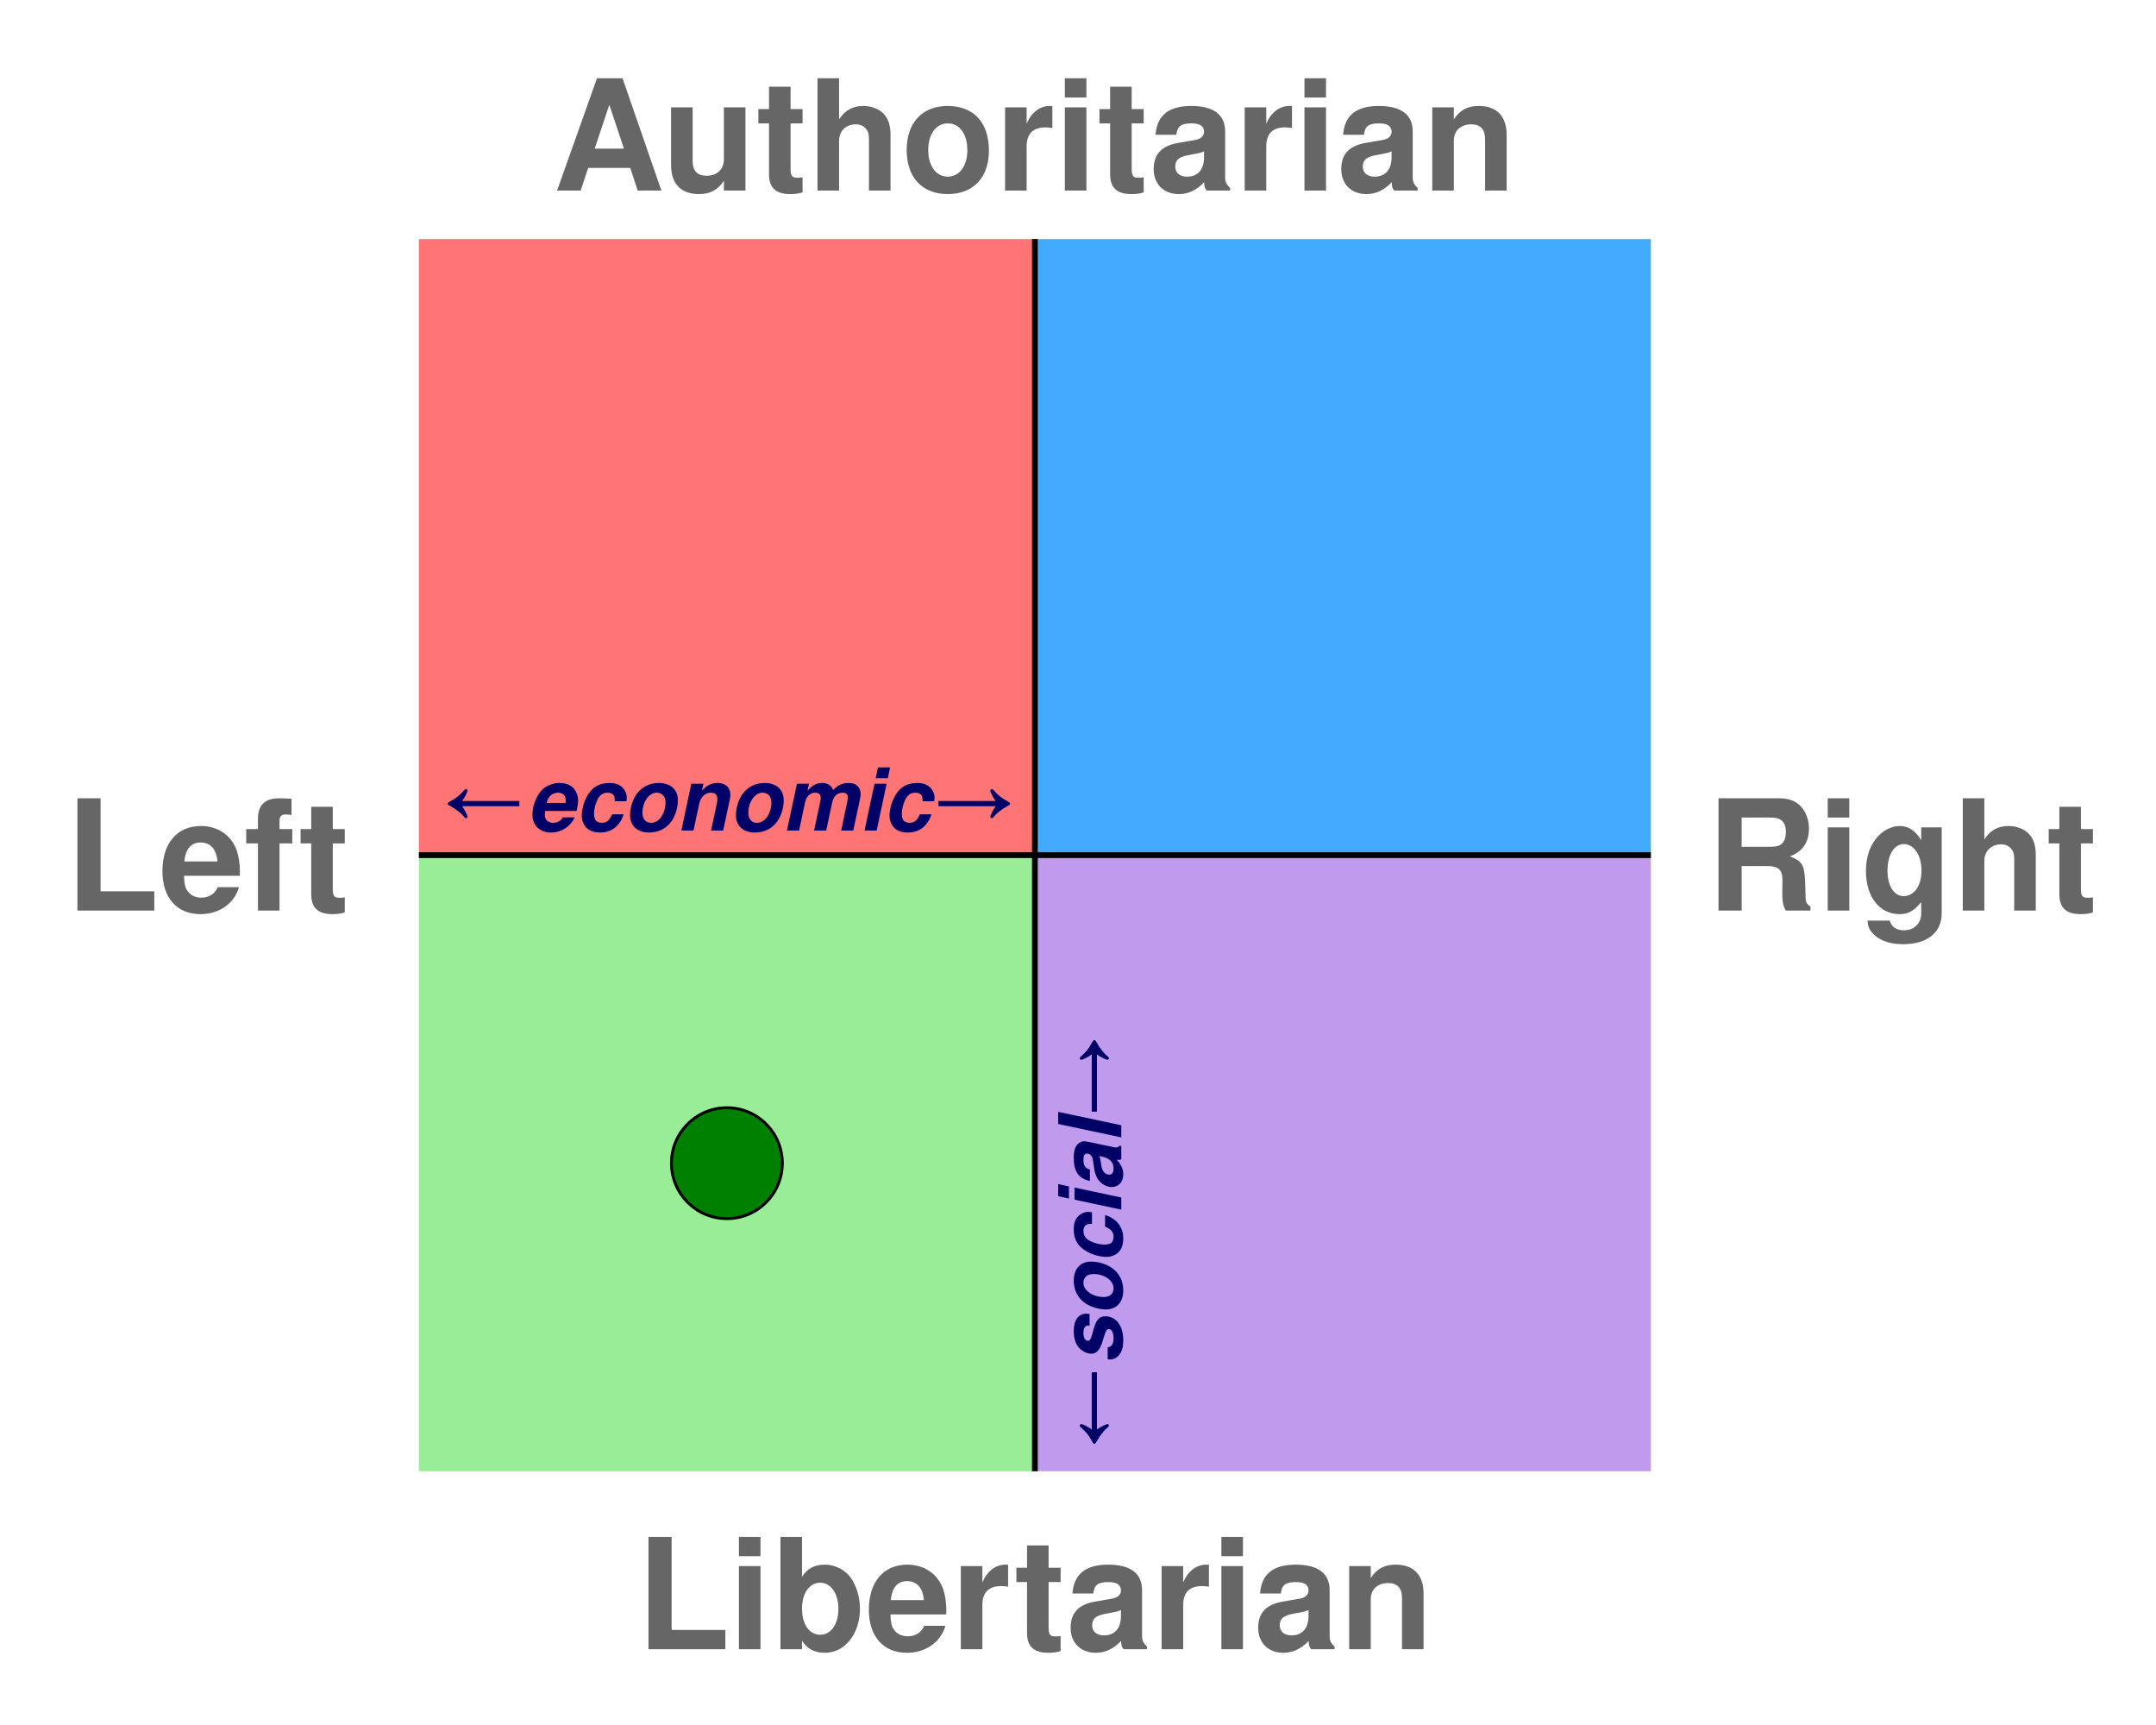
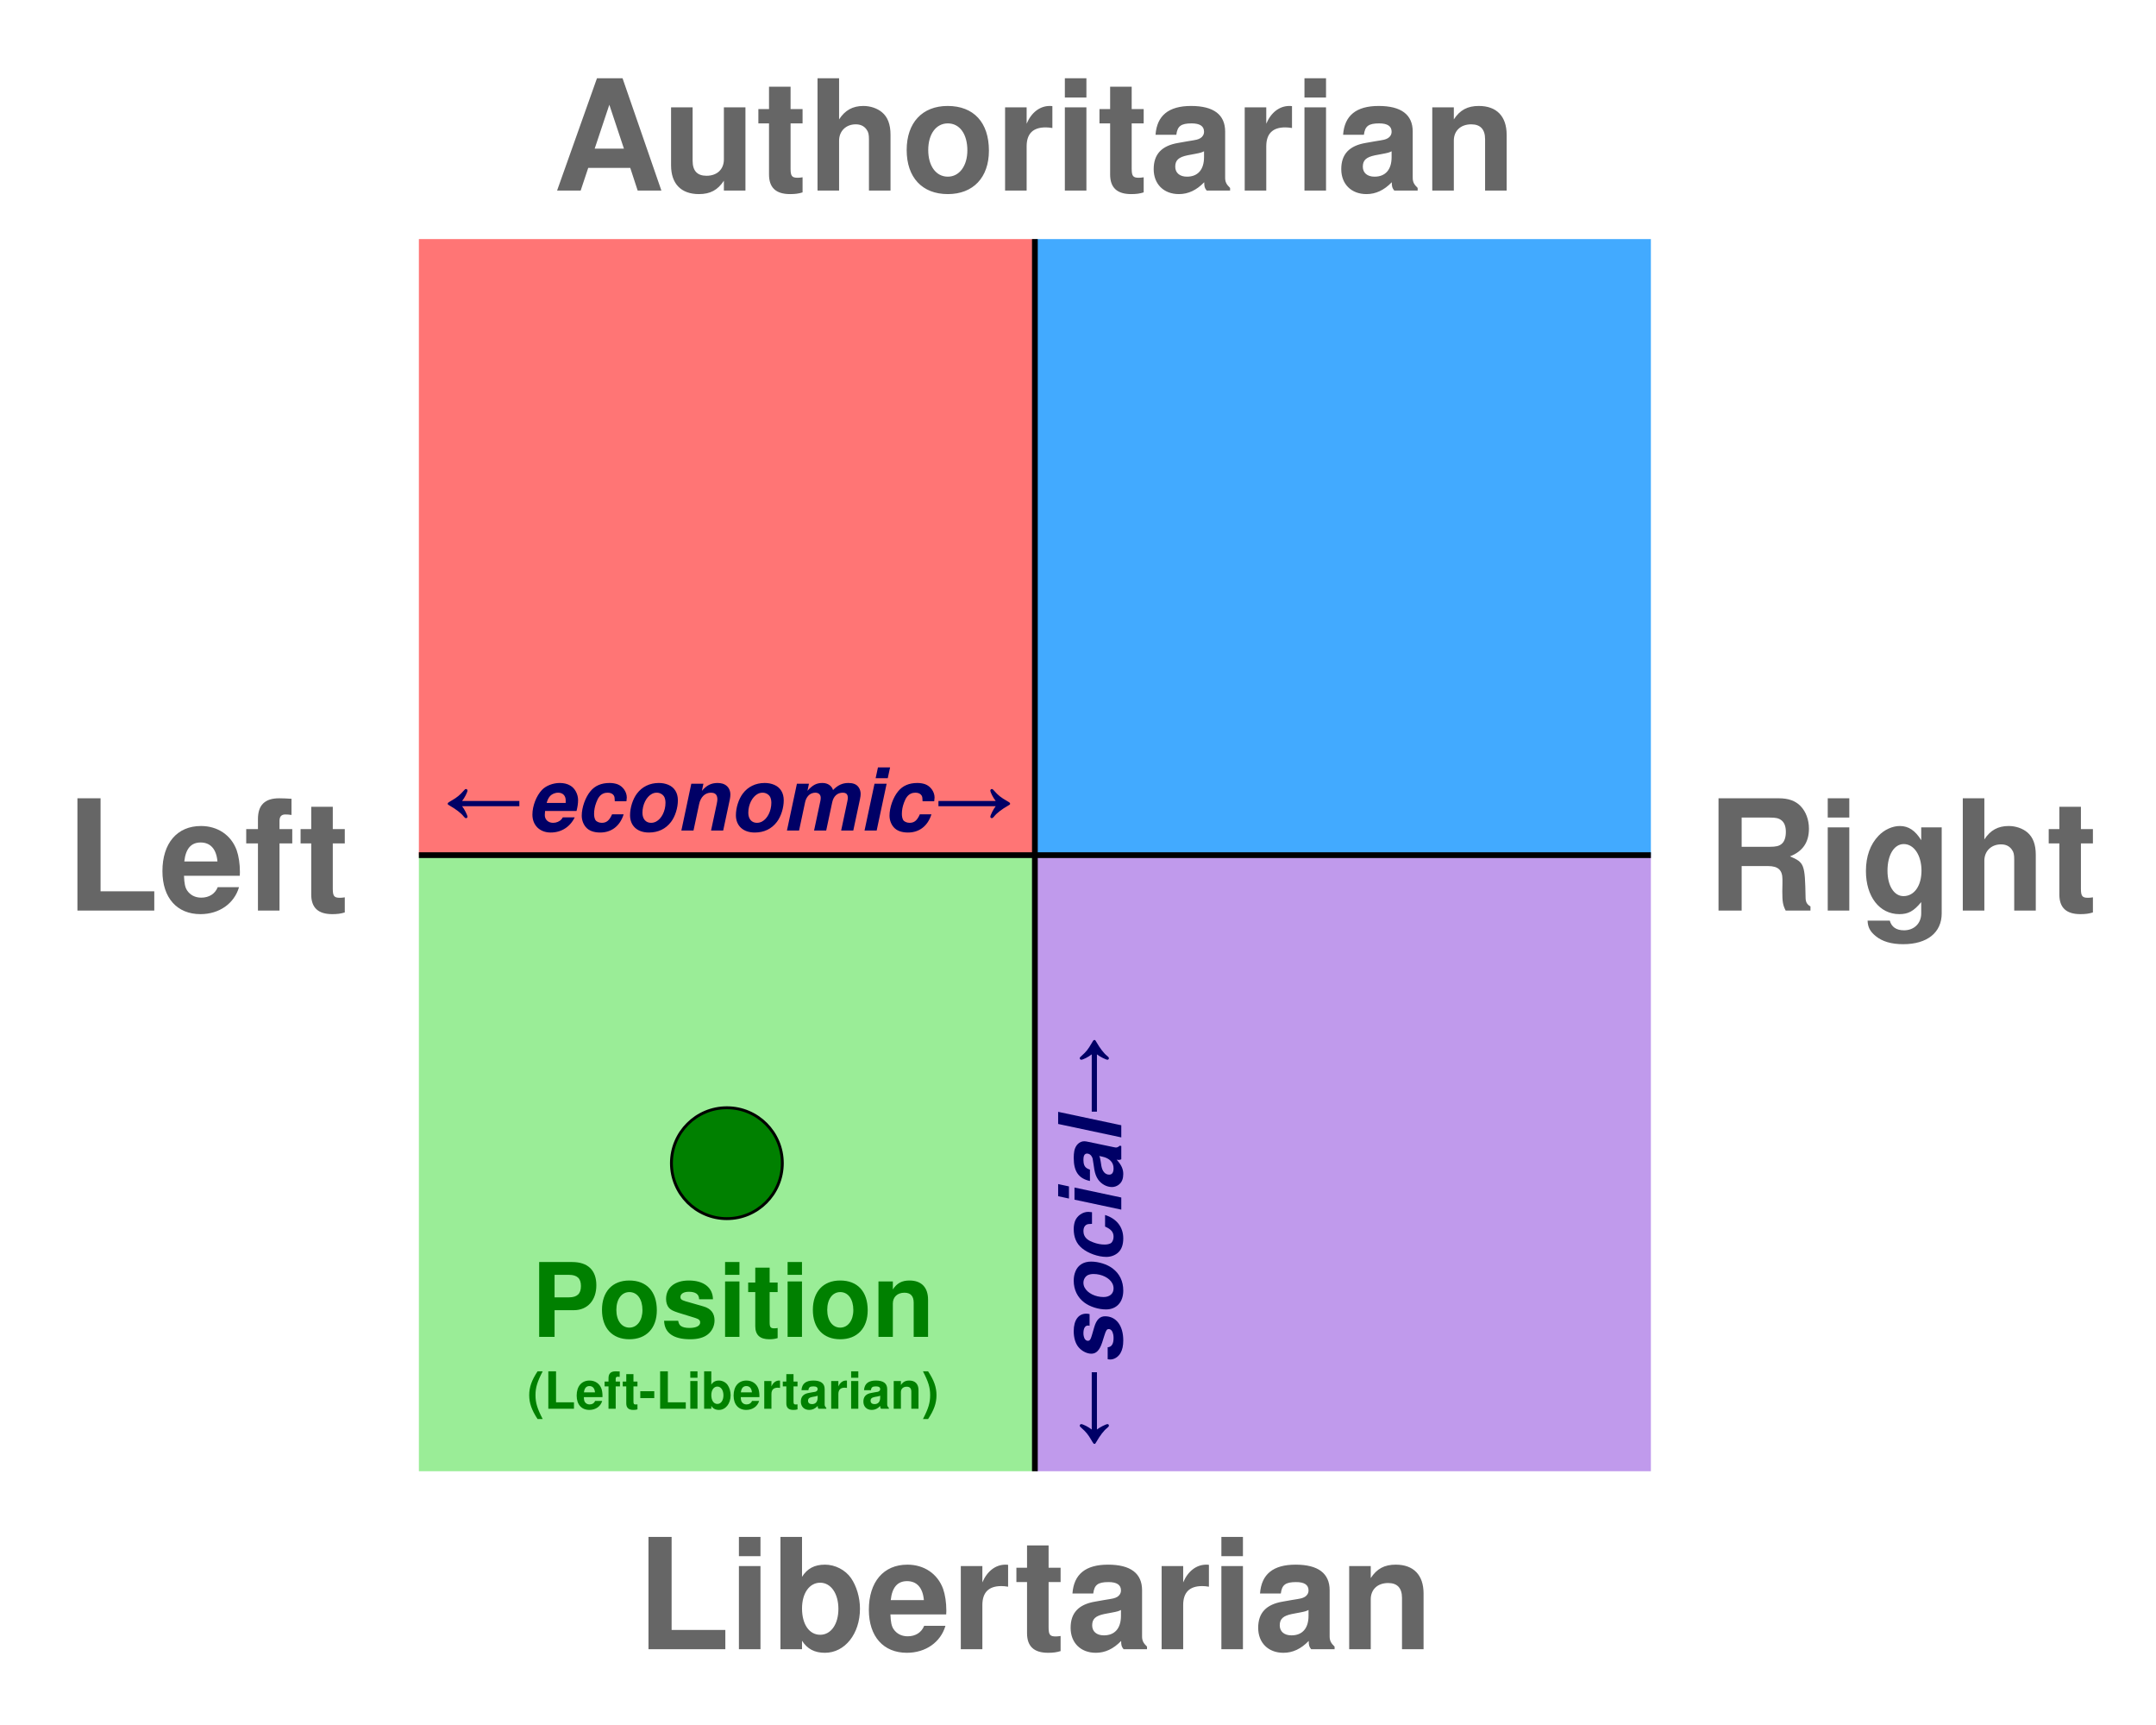
<svg xmlns="http://www.w3.org/2000/svg" width="750" height="600">
  <svg x="145.714" y="83.158" overflow="visible">
    <path fill="#ff7575" d="M0 0h214.286v214.286H0z" />
    <path fill="#42aaff" d="M214.286 0h214.286v214.286H214.286z" />
    <path fill="#9aed97" d="M0 214.286h214.286v214.286H0z" />
    <path fill="#c09aec" d="M214.286 214.286h214.286v214.286H214.286z" />
    <path stroke="#000" stroke-width="2" d="M0 214.286h428.571M214.286 0v428.571" />
    <svg overflow="visible" />
    <circle r="19.286" cx="107.143" cy="321.429" fill="green" stroke="#000" />
    <svg overflow="visible" />
  </svg>
  <text font-family="Helvetica" font-size="53.571" font-weight="bold" text-anchor="middle" x="360" fill="#666" y="28.421">
    <tspan dy="37.857" x="360">Authoritarian</tspan>
  </text>
  <text font-family="Helvetica" font-size="53.571" font-weight="bold" text-anchor="middle" x="360" fill="#666" y="525.789">
    <tspan dy="47.857" x="360">Libertarian</tspan>
  </text>
  <text font-family="Helvetica" font-size="53.571" font-weight="bold" text-anchor="middle" fill="#666" x="72.151" y="275.867">
    <tspan dy="40.857" x="72.151">Left</tspan>
  </text>
  <text font-family="Helvetica" font-size="53.571" font-weight="bold" text-anchor="middle" fill="#666" x="661.653" y="275.867">
    <tspan dy="40.857" x="661.653">Right</tspan>
  </text>
  <text font-family="Helvetica" font-size="30.134" font-weight="bold" text-anchor="middle" fill="#006" x="253.571" y="279.474" font-style="italic">
    <tspan dy="9.411" x="253.571">←economic→</tspan>
  </text>
  <text font-family="Helvetica" font-size="30.134" font-weight="bold" text-anchor="middle" fill="#006" x="335.857" y="461.842" font-style="italic" transform="rotate(-90 293.313 474.508)">
    <tspan dy="109.411" x="335.857">←social→</tspan>
  </text>
+   <text font-family="Helvetica" font-size="35.714" font-weight="bold" text-anchor="middle" fill="green">
+     <tspan dy="465" x="255">Position</tspan>
+   </text>
+   <text font-family="Helvetica" font-size="17.857" font-weight="bold" text-anchor="middle" fill="green">
+     <tspan dy="490" x="255">(Left-Libertarian)</tspan>
+   </text>
</svg>
